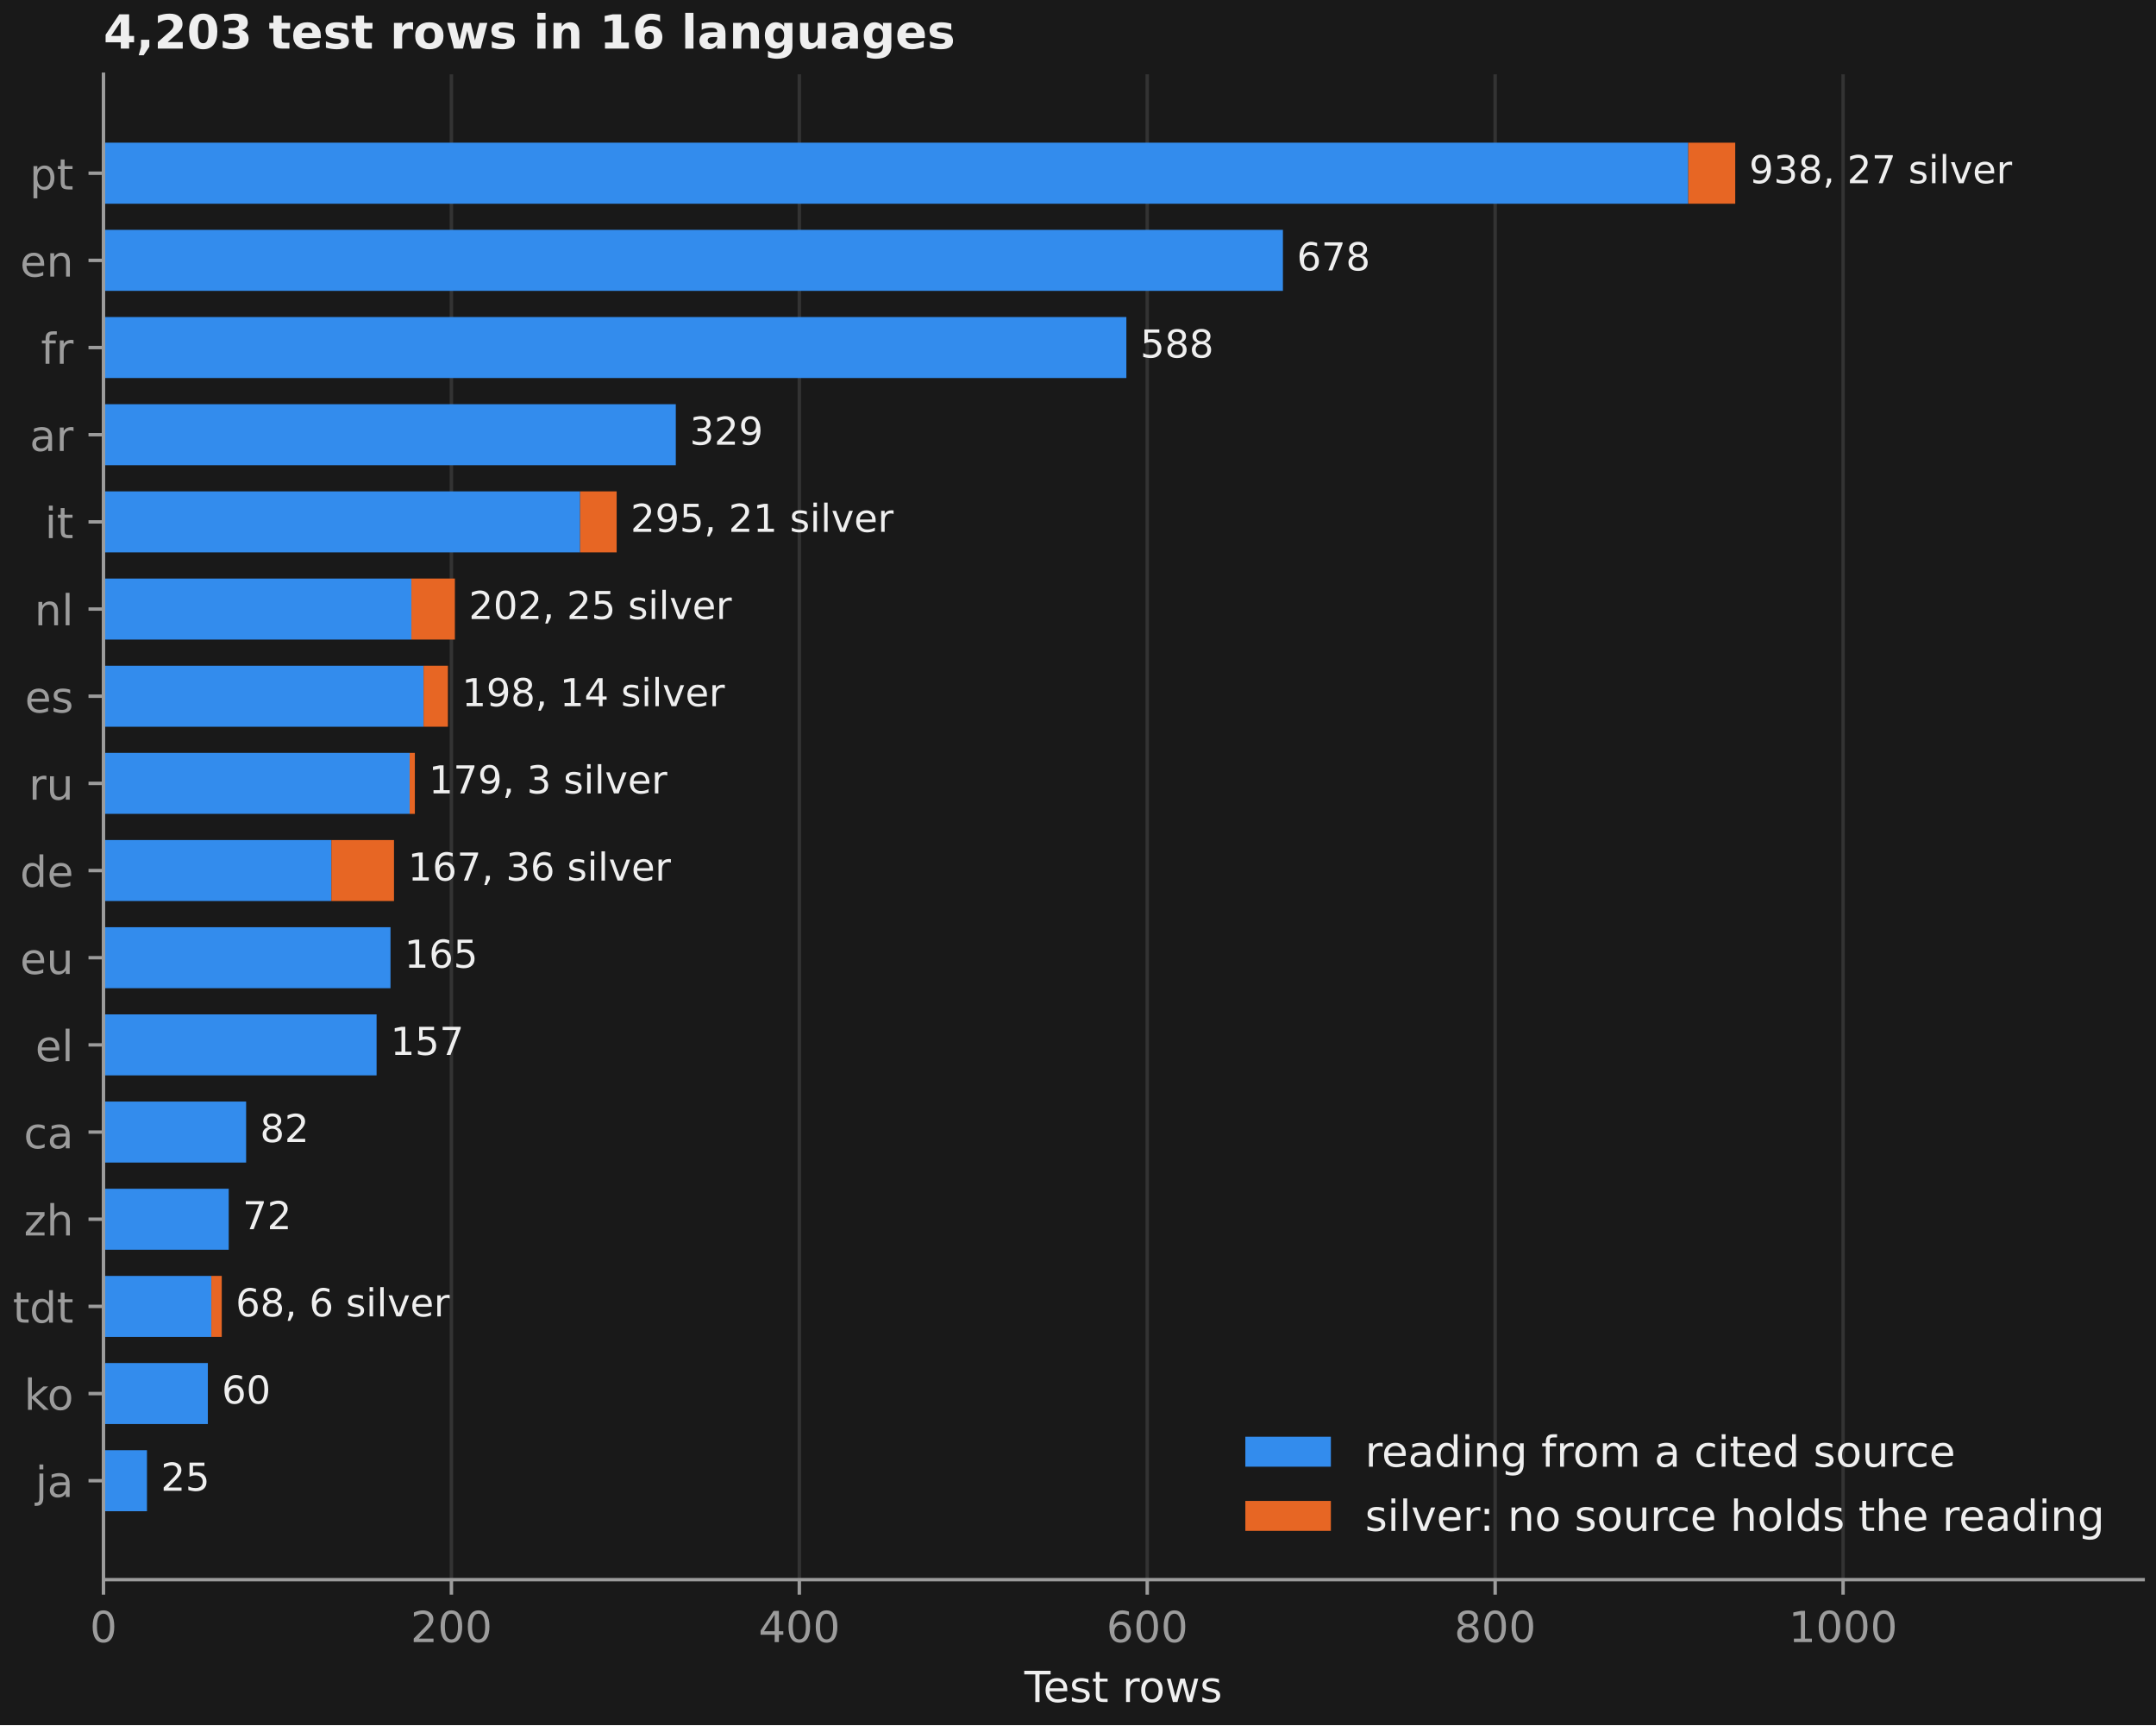
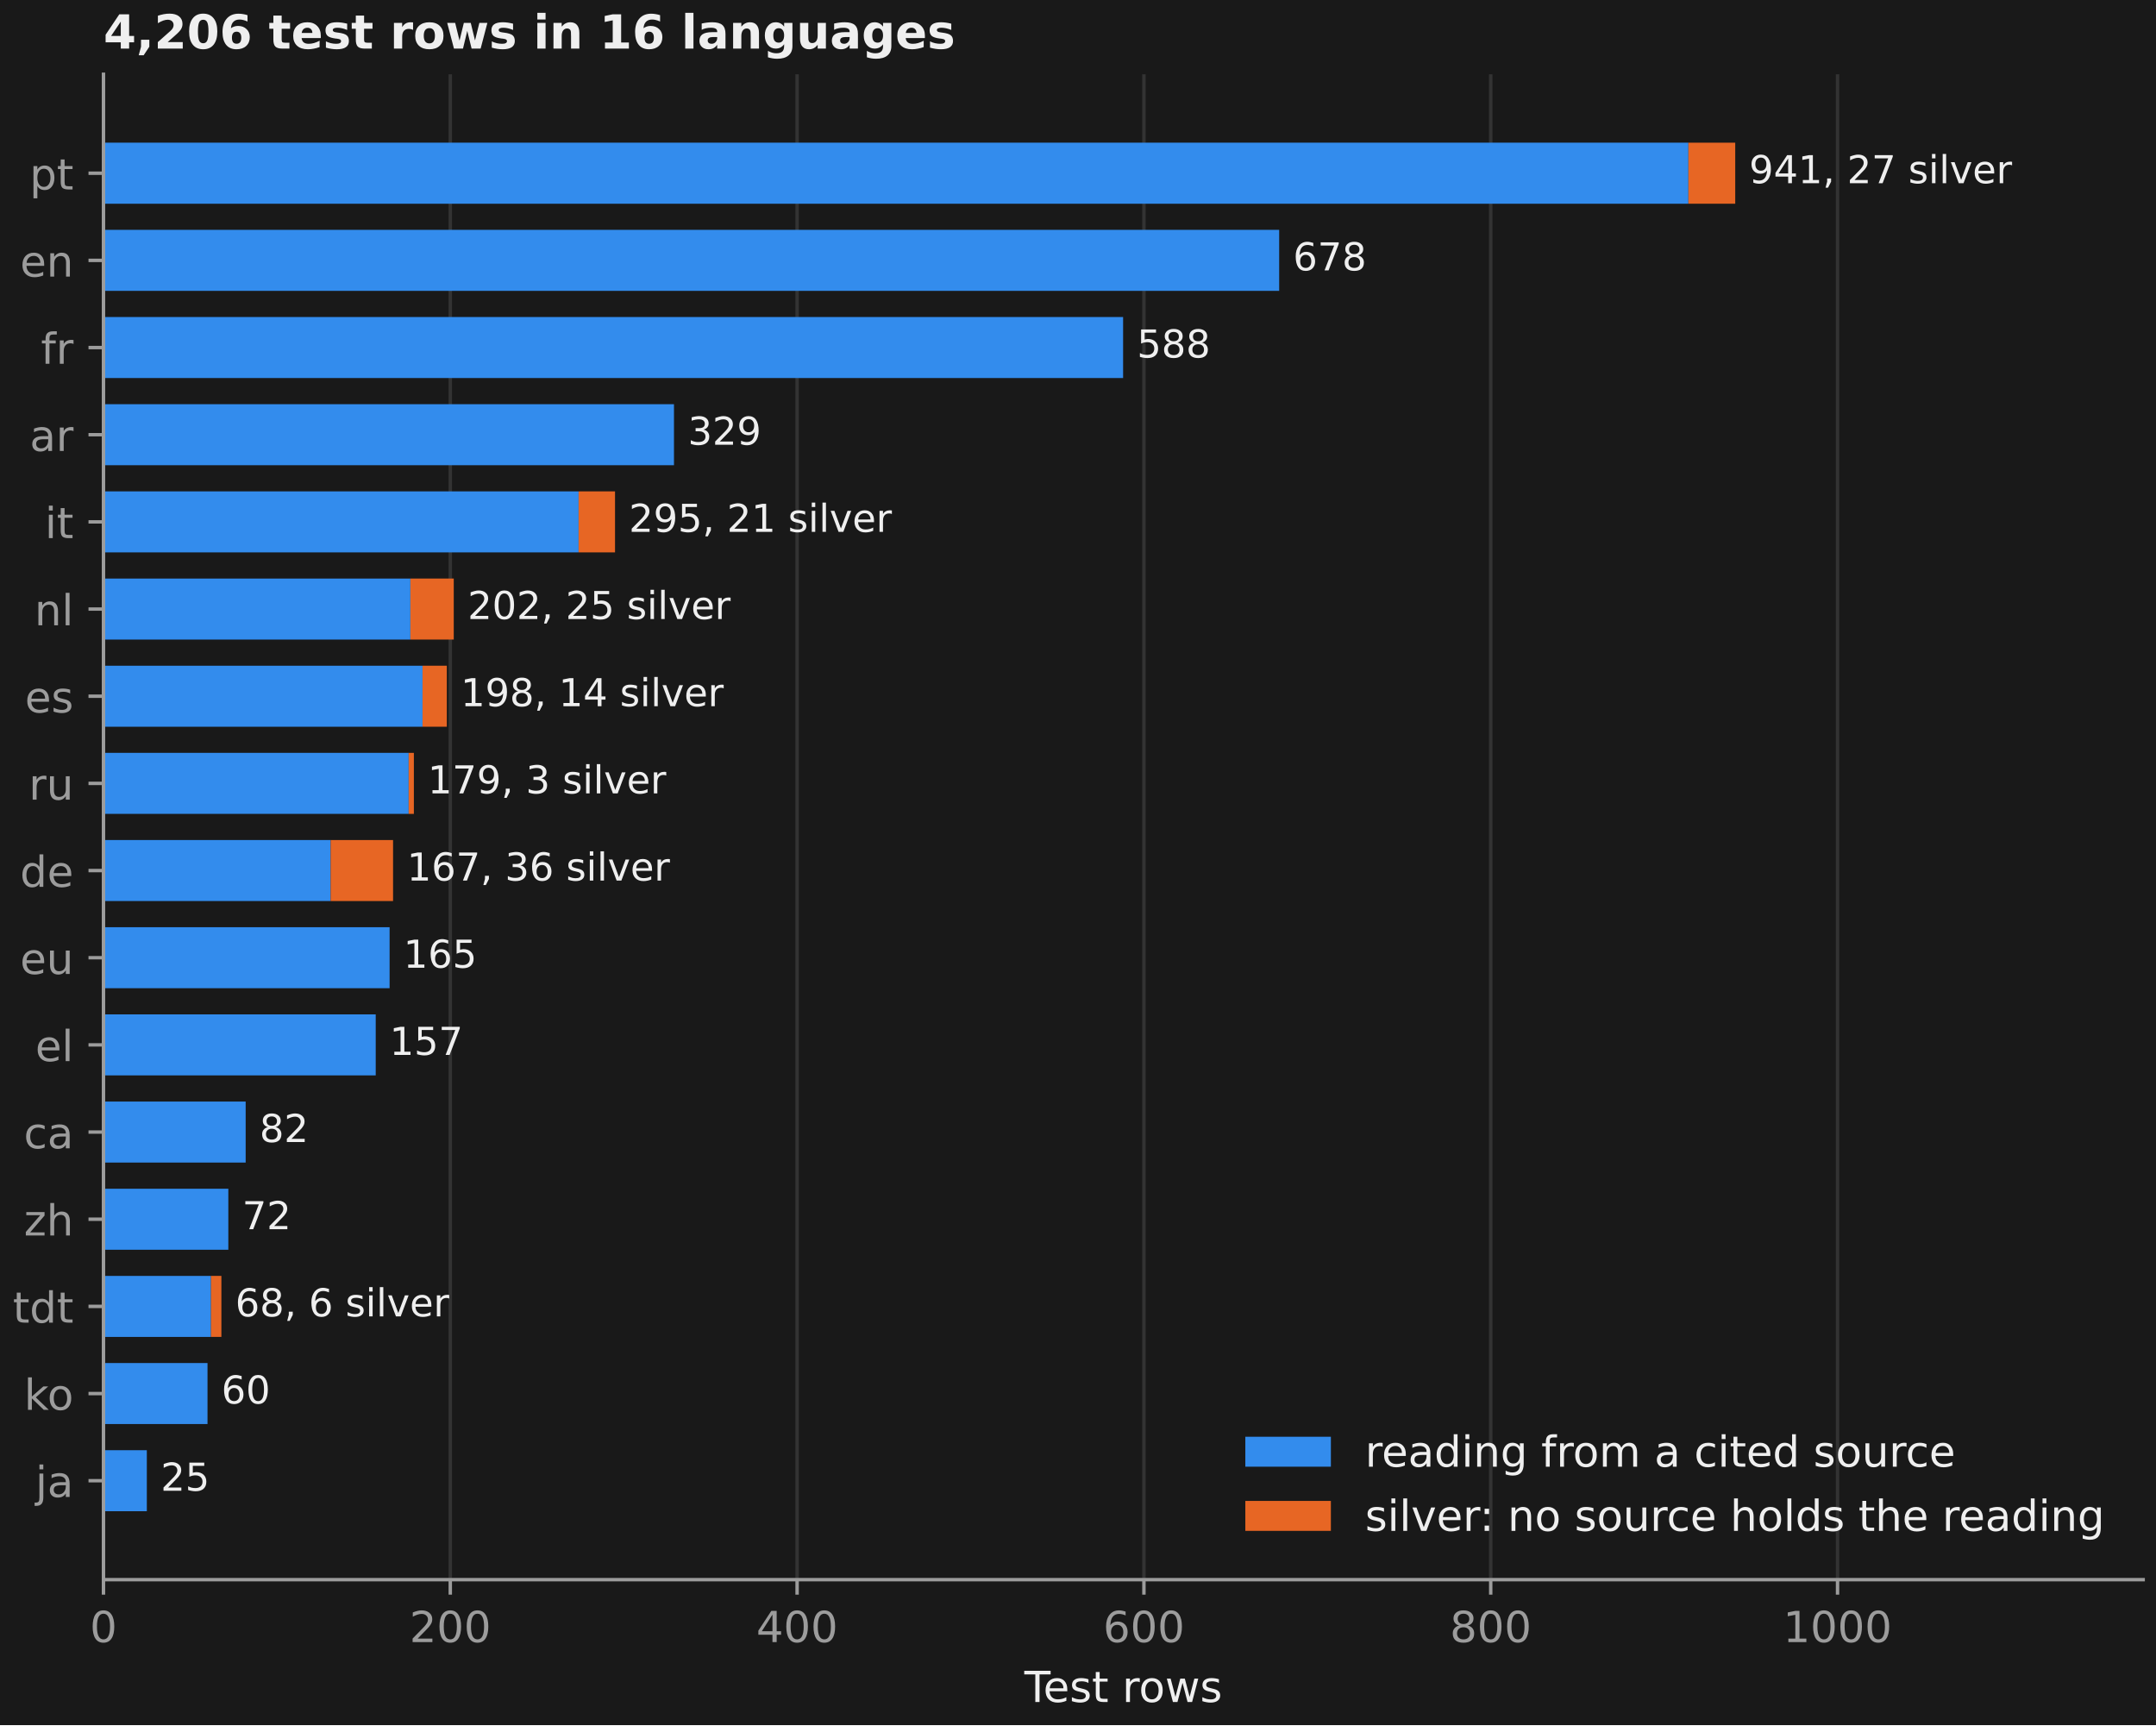
<svg xmlns="http://www.w3.org/2000/svg" xmlns:xlink="http://www.w3.org/1999/xlink" width="504pt" height="403.2pt" viewBox="0 0 504 403.2" version="1.1">
  <defs>
    <style type="text/css">*{stroke-linejoin: round; stroke-linecap: butt}</style>
  </defs>
  <g id="figure_1">
    <g id="patch_1">
      <path d="M 0 403.2  L 504 403.2  L 504 0  L 0 0  z " style="fill: #191919" />
    </g>
    <g id="axes_1">
      <g id="patch_2">
        <path d="M 24.189 369.2  L 501 369.2  L 501 17.359  L 24.189 17.359  z " style="fill: #191919" />
      </g>
      <g id="matplotlib.axis_1">
        <g id="xtick_1">
          <g id="line2d_1">
-             <path d="M 24.189 369.2  L 24.189 17.359  " clip-path="url(#pc257450eb6)" style="fill: none; stroke: #333333; stroke-width: 0.8; stroke-linecap: square" />
+             <path d="M 24.189 369.2  L 24.189 17.359  " clip-path="url(#paf723ce318)" style="fill: none; stroke: #333333; stroke-width: 0.8; stroke-linecap: square" />
          </g>
          <g id="line2d_2">
            <defs>
              <path id="mc3cc2e16f8" d="M 0 0  L 0 3.5  " style="stroke: #9c9c9c; stroke-width: 0.8" />
            </defs>
            <g>
              <use xlink:href="#mc3cc2e16f8" x="24.189" y="369.2" style="fill: #9c9c9c; stroke: #9c9c9c; stroke-width: 0.8" />
            </g>
          </g>
          <g id="text_1">
            <text style="font-size: 10px; font-family: 'DejaVu Sans', 'Bitstream Vera Sans', 'Computer Modern Sans Serif', 'Lucida Grande', 'Verdana', 'Geneva', 'Lucid', 'Arial', 'Helvetica', 'Avant Garde', sans-serif; text-anchor: middle; fill: #9c9c9c" x="24.189" y="383.797" transform="rotate(-0 24.1893 383.7974)">0</text>
          </g>
        </g>
        <g id="xtick_2">
          <g id="line2d_3">
-             <path d="M 105.522 369.2  L 105.522 17.359  " clip-path="url(#pc257450eb6)" style="fill: none; stroke: #333333; stroke-width: 0.8; stroke-linecap: square" />
+             <path d="M 105.262 369.2  L 105.262 17.359  " clip-path="url(#paf723ce318)" style="fill: none; stroke: #333333; stroke-width: 0.8; stroke-linecap: square" />
          </g>
          <g id="line2d_4">
            <g>
-               <use xlink:href="#mc3cc2e16f8" x="105.522" y="369.2" style="fill: #9c9c9c; stroke: #9c9c9c; stroke-width: 0.8" />
+               <use xlink:href="#mc3cc2e16f8" x="105.262" y="369.2" style="fill: #9c9c9c; stroke: #9c9c9c; stroke-width: 0.8" />
            </g>
          </g>
          <g id="text_2">
-             <text style="font-size: 10px; font-family: 'DejaVu Sans', 'Bitstream Vera Sans', 'Computer Modern Sans Serif', 'Lucida Grande', 'Verdana', 'Geneva', 'Lucid', 'Arial', 'Helvetica', 'Avant Garde', sans-serif; text-anchor: middle; fill: #9c9c9c" x="105.522" y="383.797" transform="rotate(-0 105.5216 383.7974)">200</text>
+             <text style="font-size: 10px; font-family: 'DejaVu Sans', 'Bitstream Vera Sans', 'Computer Modern Sans Serif', 'Lucida Grande', 'Verdana', 'Geneva', 'Lucid', 'Arial', 'Helvetica', 'Avant Garde', sans-serif; text-anchor: middle; fill: #9c9c9c" x="105.262" y="383.797" transform="rotate(-0 105.2623 383.7974)">200</text>
          </g>
        </g>
        <g id="xtick_3">
          <g id="line2d_5">
-             <path d="M 186.854 369.2  L 186.854 17.359  " clip-path="url(#pc257450eb6)" style="fill: none; stroke: #333333; stroke-width: 0.8; stroke-linecap: square" />
+             <path d="M 186.335 369.2  L 186.335 17.359  " clip-path="url(#paf723ce318)" style="fill: none; stroke: #333333; stroke-width: 0.8; stroke-linecap: square" />
          </g>
          <g id="line2d_6">
            <g>
-               <use xlink:href="#mc3cc2e16f8" x="186.854" y="369.2" style="fill: #9c9c9c; stroke: #9c9c9c; stroke-width: 0.8" />
+               <use xlink:href="#mc3cc2e16f8" x="186.335" y="369.2" style="fill: #9c9c9c; stroke: #9c9c9c; stroke-width: 0.8" />
            </g>
          </g>
          <g id="text_3">
-             <text style="font-size: 10px; font-family: 'DejaVu Sans', 'Bitstream Vera Sans', 'Computer Modern Sans Serif', 'Lucida Grande', 'Verdana', 'Geneva', 'Lucid', 'Arial', 'Helvetica', 'Avant Garde', sans-serif; text-anchor: middle; fill: #9c9c9c" x="186.854" y="383.797" transform="rotate(-0 186.8539 383.7974)">400</text>
+             <text style="font-size: 10px; font-family: 'DejaVu Sans', 'Bitstream Vera Sans', 'Computer Modern Sans Serif', 'Lucida Grande', 'Verdana', 'Geneva', 'Lucid', 'Arial', 'Helvetica', 'Avant Garde', sans-serif; text-anchor: middle; fill: #9c9c9c" x="186.335" y="383.797" transform="rotate(-0 186.3353 383.7974)">400</text>
          </g>
        </g>
        <g id="xtick_4">
          <g id="line2d_7">
-             <path d="M 268.186 369.2  L 268.186 17.359  " clip-path="url(#pc257450eb6)" style="fill: none; stroke: #333333; stroke-width: 0.8; stroke-linecap: square" />
+             <path d="M 267.408 369.2  L 267.408 17.359  " clip-path="url(#paf723ce318)" style="fill: none; stroke: #333333; stroke-width: 0.8; stroke-linecap: square" />
          </g>
          <g id="line2d_8">
            <g>
-               <use xlink:href="#mc3cc2e16f8" x="268.186" y="369.2" style="fill: #9c9c9c; stroke: #9c9c9c; stroke-width: 0.8" />
+               <use xlink:href="#mc3cc2e16f8" x="267.408" y="369.2" style="fill: #9c9c9c; stroke: #9c9c9c; stroke-width: 0.8" />
            </g>
          </g>
          <g id="text_4">
-             <text style="font-size: 10px; font-family: 'DejaVu Sans', 'Bitstream Vera Sans', 'Computer Modern Sans Serif', 'Lucida Grande', 'Verdana', 'Geneva', 'Lucid', 'Arial', 'Helvetica', 'Avant Garde', sans-serif; text-anchor: middle; fill: #9c9c9c" x="268.186" y="383.797" transform="rotate(-0 268.1861 383.7974)">600</text>
+             <text style="font-size: 10px; font-family: 'DejaVu Sans', 'Bitstream Vera Sans', 'Computer Modern Sans Serif', 'Lucida Grande', 'Verdana', 'Geneva', 'Lucid', 'Arial', 'Helvetica', 'Avant Garde', sans-serif; text-anchor: middle; fill: #9c9c9c" x="267.408" y="383.797" transform="rotate(-0 267.4082 383.7974)">600</text>
          </g>
        </g>
        <g id="xtick_5">
          <g id="line2d_9">
-             <path d="M 349.518 369.2  L 349.518 17.359  " clip-path="url(#pc257450eb6)" style="fill: none; stroke: #333333; stroke-width: 0.8; stroke-linecap: square" />
+             <path d="M 348.481 369.2  L 348.481 17.359  " clip-path="url(#paf723ce318)" style="fill: none; stroke: #333333; stroke-width: 0.8; stroke-linecap: square" />
          </g>
          <g id="line2d_10">
            <g>
-               <use xlink:href="#mc3cc2e16f8" x="349.518" y="369.2" style="fill: #9c9c9c; stroke: #9c9c9c; stroke-width: 0.8" />
+               <use xlink:href="#mc3cc2e16f8" x="348.481" y="369.2" style="fill: #9c9c9c; stroke: #9c9c9c; stroke-width: 0.8" />
            </g>
          </g>
          <g id="text_5">
-             <text style="font-size: 10px; font-family: 'DejaVu Sans', 'Bitstream Vera Sans', 'Computer Modern Sans Serif', 'Lucida Grande', 'Verdana', 'Geneva', 'Lucid', 'Arial', 'Helvetica', 'Avant Garde', sans-serif; text-anchor: middle; fill: #9c9c9c" x="349.518" y="383.797" transform="rotate(-0 349.5184 383.7974)">800</text>
+             <text style="font-size: 10px; font-family: 'DejaVu Sans', 'Bitstream Vera Sans', 'Computer Modern Sans Serif', 'Lucida Grande', 'Verdana', 'Geneva', 'Lucid', 'Arial', 'Helvetica', 'Avant Garde', sans-serif; text-anchor: middle; fill: #9c9c9c" x="348.481" y="383.797" transform="rotate(-0 348.4812 383.7974)">800</text>
          </g>
        </g>
        <g id="xtick_6">
          <g id="line2d_11">
-             <path d="M 430.851 369.2  L 430.851 17.359  " clip-path="url(#pc257450eb6)" style="fill: none; stroke: #333333; stroke-width: 0.8; stroke-linecap: square" />
+             <path d="M 429.554 369.2  L 429.554 17.359  " clip-path="url(#paf723ce318)" style="fill: none; stroke: #333333; stroke-width: 0.8; stroke-linecap: square" />
          </g>
          <g id="line2d_12">
            <g>
-               <use xlink:href="#mc3cc2e16f8" x="430.851" y="369.2" style="fill: #9c9c9c; stroke: #9c9c9c; stroke-width: 0.8" />
+               <use xlink:href="#mc3cc2e16f8" x="429.554" y="369.2" style="fill: #9c9c9c; stroke: #9c9c9c; stroke-width: 0.8" />
            </g>
          </g>
          <g id="text_6">
-             <text style="font-size: 10px; font-family: 'DejaVu Sans', 'Bitstream Vera Sans', 'Computer Modern Sans Serif', 'Lucida Grande', 'Verdana', 'Geneva', 'Lucid', 'Arial', 'Helvetica', 'Avant Garde', sans-serif; text-anchor: middle; fill: #9c9c9c" x="430.851" y="383.797" transform="rotate(-0 430.8507 383.7974)">1000</text>
+             <text style="font-size: 10px; font-family: 'DejaVu Sans', 'Bitstream Vera Sans', 'Computer Modern Sans Serif', 'Lucida Grande', 'Verdana', 'Geneva', 'Lucid', 'Arial', 'Helvetica', 'Avant Garde', sans-serif; text-anchor: middle; fill: #9c9c9c" x="429.554" y="383.797" transform="rotate(-0 429.5542 383.7974)">1000</text>
          </g>
        </g>
        <g id="text_7">
          <text style="font-size: 10px; font-family: 'DejaVu Sans', 'Bitstream Vera Sans', 'Computer Modern Sans Serif', 'Lucida Grande', 'Verdana', 'Geneva', 'Lucid', 'Arial', 'Helvetica', 'Avant Garde', sans-serif; text-anchor: middle; fill: #efefef" x="262.595" y="397.797" transform="rotate(-0 262.5945 397.7974)">Test rows</text>
        </g>
      </g>
      <g id="matplotlib.axis_2">
        <g id="ytick_1">
          <g id="line2d_13">
            <defs>
              <path id="m61c7a5ba7b" d="M 0 0  L -3.5 0  " style="stroke: #9c9c9c; stroke-width: 0.8" />
            </defs>
            <g>
              <use xlink:href="#m61c7a5ba7b" x="24.189" y="346.076" style="fill: #9c9c9c; stroke: #9c9c9c; stroke-width: 0.8" />
            </g>
          </g>
          <g id="text_8">
            <text style="font-size: 10px; font-family: 'DejaVu Sans', 'Bitstream Vera Sans', 'Computer Modern Sans Serif', 'Lucida Grande', 'Verdana', 'Geneva', 'Lucid', 'Arial', 'Helvetica', 'Avant Garde', sans-serif; text-anchor: end; fill: #9c9c9c" x="17.189" y="349.876" transform="rotate(-0 17.1893 349.8757)">ja</text>
          </g>
        </g>
        <g id="ytick_2">
          <g id="line2d_14">
            <g>
              <use xlink:href="#m61c7a5ba7b" x="24.189" y="325.703" style="fill: #9c9c9c; stroke: #9c9c9c; stroke-width: 0.8" />
            </g>
          </g>
          <g id="text_9">
            <text style="font-size: 10px; font-family: 'DejaVu Sans', 'Bitstream Vera Sans', 'Computer Modern Sans Serif', 'Lucida Grande', 'Verdana', 'Geneva', 'Lucid', 'Arial', 'Helvetica', 'Avant Garde', sans-serif; text-anchor: end; fill: #9c9c9c" x="17.189" y="329.503" transform="rotate(-0 17.1893 329.5027)">ko</text>
          </g>
        </g>
        <g id="ytick_3">
          <g id="line2d_15">
            <g>
              <use xlink:href="#m61c7a5ba7b" x="24.189" y="305.33" style="fill: #9c9c9c; stroke: #9c9c9c; stroke-width: 0.8" />
            </g>
          </g>
          <g id="text_10">
            <text style="font-size: 10px; font-family: 'DejaVu Sans', 'Bitstream Vera Sans', 'Computer Modern Sans Serif', 'Lucida Grande', 'Verdana', 'Geneva', 'Lucid', 'Arial', 'Helvetica', 'Avant Garde', sans-serif; text-anchor: end; fill: #9c9c9c" x="17.189" y="309.13" transform="rotate(-0 17.1893 309.1297)">tdt</text>
          </g>
        </g>
        <g id="ytick_4">
          <g id="line2d_16">
            <g>
              <use xlink:href="#m61c7a5ba7b" x="24.189" y="284.958" style="fill: #9c9c9c; stroke: #9c9c9c; stroke-width: 0.8" />
            </g>
          </g>
          <g id="text_11">
            <text style="font-size: 10px; font-family: 'DejaVu Sans', 'Bitstream Vera Sans', 'Computer Modern Sans Serif', 'Lucida Grande', 'Verdana', 'Geneva', 'Lucid', 'Arial', 'Helvetica', 'Avant Garde', sans-serif; text-anchor: end; fill: #9c9c9c" x="17.189" y="288.757" transform="rotate(-0 17.1893 288.7567)">zh</text>
          </g>
        </g>
        <g id="ytick_5">
          <g id="line2d_17">
            <g>
              <use xlink:href="#m61c7a5ba7b" x="24.189" y="264.585" style="fill: #9c9c9c; stroke: #9c9c9c; stroke-width: 0.8" />
            </g>
          </g>
          <g id="text_12">
            <text style="font-size: 10px; font-family: 'DejaVu Sans', 'Bitstream Vera Sans', 'Computer Modern Sans Serif', 'Lucida Grande', 'Verdana', 'Geneva', 'Lucid', 'Arial', 'Helvetica', 'Avant Garde', sans-serif; text-anchor: end; fill: #9c9c9c" x="17.189" y="268.383" transform="rotate(-0 17.1893 268.3834)">ca</text>
          </g>
        </g>
        <g id="ytick_6">
          <g id="line2d_18">
            <g>
              <use xlink:href="#m61c7a5ba7b" x="24.189" y="244.212" style="fill: #9c9c9c; stroke: #9c9c9c; stroke-width: 0.8" />
            </g>
          </g>
          <g id="text_13">
            <text style="font-size: 10px; font-family: 'DejaVu Sans', 'Bitstream Vera Sans', 'Computer Modern Sans Serif', 'Lucida Grande', 'Verdana', 'Geneva', 'Lucid', 'Arial', 'Helvetica', 'Avant Garde', sans-serif; text-anchor: end; fill: #9c9c9c" x="17.189" y="248.011" transform="rotate(-0 17.1893 248.0108)">el</text>
          </g>
        </g>
        <g id="ytick_7">
          <g id="line2d_19">
            <g>
              <use xlink:href="#m61c7a5ba7b" x="24.189" y="223.839" style="fill: #9c9c9c; stroke: #9c9c9c; stroke-width: 0.8" />
            </g>
          </g>
          <g id="text_14">
            <text style="font-size: 10px; font-family: 'DejaVu Sans', 'Bitstream Vera Sans', 'Computer Modern Sans Serif', 'Lucida Grande', 'Verdana', 'Geneva', 'Lucid', 'Arial', 'Helvetica', 'Avant Garde', sans-serif; text-anchor: end; fill: #9c9c9c" x="17.189" y="227.637" transform="rotate(-0 17.1893 227.6374)">eu</text>
          </g>
        </g>
        <g id="ytick_8">
          <g id="line2d_20">
            <g>
              <use xlink:href="#m61c7a5ba7b" x="24.189" y="203.466" style="fill: #9c9c9c; stroke: #9c9c9c; stroke-width: 0.8" />
            </g>
          </g>
          <g id="text_15">
            <text style="font-size: 10px; font-family: 'DejaVu Sans', 'Bitstream Vera Sans', 'Computer Modern Sans Serif', 'Lucida Grande', 'Verdana', 'Geneva', 'Lucid', 'Arial', 'Helvetica', 'Avant Garde', sans-serif; text-anchor: end; fill: #9c9c9c" x="17.189" y="207.265" transform="rotate(-0 17.1893 207.2648)">de</text>
          </g>
        </g>
        <g id="ytick_9">
          <g id="line2d_21">
            <g>
              <use xlink:href="#m61c7a5ba7b" x="24.189" y="183.093" style="fill: #9c9c9c; stroke: #9c9c9c; stroke-width: 0.8" />
            </g>
          </g>
          <g id="text_16">
            <text style="font-size: 10px; font-family: 'DejaVu Sans', 'Bitstream Vera Sans', 'Computer Modern Sans Serif', 'Lucida Grande', 'Verdana', 'Geneva', 'Lucid', 'Arial', 'Helvetica', 'Avant Garde', sans-serif; text-anchor: end; fill: #9c9c9c" x="17.189" y="186.891" transform="rotate(-0 17.1893 186.8915)">ru</text>
          </g>
        </g>
        <g id="ytick_10">
          <g id="line2d_22">
            <g>
              <use xlink:href="#m61c7a5ba7b" x="24.189" y="162.72" style="fill: #9c9c9c; stroke: #9c9c9c; stroke-width: 0.8" />
            </g>
          </g>
          <g id="text_17">
            <text style="font-size: 10px; font-family: 'DejaVu Sans', 'Bitstream Vera Sans', 'Computer Modern Sans Serif', 'Lucida Grande', 'Verdana', 'Geneva', 'Lucid', 'Arial', 'Helvetica', 'Avant Garde', sans-serif; text-anchor: end; fill: #9c9c9c" x="17.189" y="166.519" transform="rotate(-0 17.1893 166.5185)">es</text>
          </g>
        </g>
        <g id="ytick_11">
          <g id="line2d_23">
            <g>
              <use xlink:href="#m61c7a5ba7b" x="24.189" y="142.347" style="fill: #9c9c9c; stroke: #9c9c9c; stroke-width: 0.8" />
            </g>
          </g>
          <g id="text_18">
            <text style="font-size: 10px; font-family: 'DejaVu Sans', 'Bitstream Vera Sans', 'Computer Modern Sans Serif', 'Lucida Grande', 'Verdana', 'Geneva', 'Lucid', 'Arial', 'Helvetica', 'Avant Garde', sans-serif; text-anchor: end; fill: #9c9c9c" x="17.189" y="146.146" transform="rotate(-0 17.1893 146.1459)">nl</text>
          </g>
        </g>
        <g id="ytick_12">
          <g id="line2d_24">
            <g>
              <use xlink:href="#m61c7a5ba7b" x="24.189" y="121.974" style="fill: #9c9c9c; stroke: #9c9c9c; stroke-width: 0.8" />
            </g>
          </g>
          <g id="text_19">
            <text style="font-size: 10px; font-family: 'DejaVu Sans', 'Bitstream Vera Sans', 'Computer Modern Sans Serif', 'Lucida Grande', 'Verdana', 'Geneva', 'Lucid', 'Arial', 'Helvetica', 'Avant Garde', sans-serif; text-anchor: end; fill: #9c9c9c" x="17.189" y="125.773" transform="rotate(-0 17.1893 125.773)">it</text>
          </g>
        </g>
        <g id="ytick_13">
          <g id="line2d_25">
            <g>
              <use xlink:href="#m61c7a5ba7b" x="24.189" y="101.601" style="fill: #9c9c9c; stroke: #9c9c9c; stroke-width: 0.8" />
            </g>
          </g>
          <g id="text_20">
            <text style="font-size: 10px; font-family: 'DejaVu Sans', 'Bitstream Vera Sans', 'Computer Modern Sans Serif', 'Lucida Grande', 'Verdana', 'Geneva', 'Lucid', 'Arial', 'Helvetica', 'Avant Garde', sans-serif; text-anchor: end; fill: #9c9c9c" x="17.189" y="105.4" transform="rotate(-0 17.1893 105.3996)">ar</text>
          </g>
        </g>
        <g id="ytick_14">
          <g id="line2d_26">
            <g>
              <use xlink:href="#m61c7a5ba7b" x="24.189" y="81.228" style="fill: #9c9c9c; stroke: #9c9c9c; stroke-width: 0.8" />
            </g>
          </g>
          <g id="text_21">
            <text style="font-size: 10px; font-family: 'DejaVu Sans', 'Bitstream Vera Sans', 'Computer Modern Sans Serif', 'Lucida Grande', 'Verdana', 'Geneva', 'Lucid', 'Arial', 'Helvetica', 'Avant Garde', sans-serif; text-anchor: end; fill: #9c9c9c" x="17.189" y="85.027" transform="rotate(-0 17.1893 85.02701)">fr</text>
          </g>
        </g>
        <g id="ytick_15">
          <g id="line2d_27">
            <g>
              <use xlink:href="#m61c7a5ba7b" x="24.189" y="60.855" style="fill: #9c9c9c; stroke: #9c9c9c; stroke-width: 0.8" />
            </g>
          </g>
          <g id="text_22">
            <text style="font-size: 10px; font-family: 'DejaVu Sans', 'Bitstream Vera Sans', 'Computer Modern Sans Serif', 'Lucida Grande', 'Verdana', 'Geneva', 'Lucid', 'Arial', 'Helvetica', 'Avant Garde', sans-serif; text-anchor: end; fill: #9c9c9c" x="17.189" y="64.654" transform="rotate(-0 17.1893 64.65365)">en</text>
          </g>
        </g>
        <g id="ytick_16">
          <g id="line2d_28">
            <g>
              <use xlink:href="#m61c7a5ba7b" x="24.189" y="40.482" style="fill: #9c9c9c; stroke: #9c9c9c; stroke-width: 0.8" />
            </g>
          </g>
          <g id="text_23">
            <text style="font-size: 10px; font-family: 'DejaVu Sans', 'Bitstream Vera Sans', 'Computer Modern Sans Serif', 'Lucida Grande', 'Verdana', 'Geneva', 'Lucid', 'Arial', 'Helvetica', 'Avant Garde', sans-serif; text-anchor: end; fill: #9c9c9c" x="17.189" y="44.281" transform="rotate(-0 17.1893 44.28067)">pt</text>
          </g>
        </g>
      </g>
      <g id="patch_3">
-         <path d="M 24.189 353.207  L 34.356 353.207  L 34.356 338.946  L 24.189 338.946  z " clip-path="url(#pc257450eb6)" style="fill: #338ced" />
+         <path d="M 24.189 353.207  L 34.323 353.207  L 34.323 338.946  L 24.189 338.946  z " clip-path="url(#paf723ce318)" style="fill: #338ced" />
      </g>
      <g id="patch_4">
-         <path d="M 24.189 332.834  L 48.589 332.834  L 48.589 318.573  L 24.189 318.573  z " clip-path="url(#pc257450eb6)" style="fill: #338ced" />
+         <path d="M 24.189 332.834  L 48.511 332.834  L 48.511 318.573  L 24.189 318.573  z " clip-path="url(#paf723ce318)" style="fill: #338ced" />
      </g>
      <g id="patch_5">
-         <path d="M 24.189 312.461  L 49.402 312.461  L 49.402 298.2  L 24.189 298.2  z " clip-path="url(#pc257450eb6)" style="fill: #338ced" />
+         <path d="M 24.189 312.461  L 49.322 312.461  L 49.322 298.2  L 24.189 298.2  z " clip-path="url(#paf723ce318)" style="fill: #338ced" />
      </g>
      <g id="patch_6">
-         <path d="M 24.189 292.088  L 53.469 292.088  L 53.469 277.827  L 24.189 277.827  z " clip-path="url(#pc257450eb6)" style="fill: #338ced" />
+         <path d="M 24.189 292.088  L 53.376 292.088  L 53.376 277.827  L 24.189 277.827  z " clip-path="url(#paf723ce318)" style="fill: #338ced" />
      </g>
      <g id="patch_7">
-         <path d="M 24.189 271.715  L 57.536 271.715  L 57.536 257.454  L 24.189 257.454  z " clip-path="url(#pc257450eb6)" style="fill: #338ced" />
+         <path d="M 24.189 271.715  L 57.429 271.715  L 57.429 257.454  L 24.189 257.454  z " clip-path="url(#paf723ce318)" style="fill: #338ced" />
      </g>
      <g id="patch_8">
-         <path d="M 24.189 251.342  L 88.035 251.342  L 88.035 237.081  L 24.189 237.081  z " clip-path="url(#pc257450eb6)" style="fill: #338ced" />
+         <path d="M 24.189 251.342  L 87.832 251.342  L 87.832 237.081  L 24.189 237.081  z " clip-path="url(#paf723ce318)" style="fill: #338ced" />
      </g>
      <g id="patch_9">
-         <path d="M 24.189 230.969  L 91.288 230.969  L 91.288 216.708  L 24.189 216.708  z " clip-path="url(#pc257450eb6)" style="fill: #338ced" />
+         <path d="M 24.189 230.969  L 91.075 230.969  L 91.075 216.708  L 24.189 216.708  z " clip-path="url(#paf723ce318)" style="fill: #338ced" />
      </g>
      <g id="patch_10">
-         <path d="M 24.189 210.596  L 77.462 210.596  L 77.462 196.335  L 24.189 196.335  z " clip-path="url(#pc257450eb6)" style="fill: #338ced" />
+         <path d="M 24.189 210.596  L 77.292 210.596  L 77.292 196.335  L 24.189 196.335  z " clip-path="url(#paf723ce318)" style="fill: #338ced" />
      </g>
      <g id="patch_11">
-         <path d="M 24.189 190.223  L 95.762 190.223  L 95.762 175.962  L 24.189 175.962  z " clip-path="url(#pc257450eb6)" style="fill: #338ced" />
+         <path d="M 24.189 190.223  L 95.534 190.223  L 95.534 175.962  L 24.189 175.962  z " clip-path="url(#paf723ce318)" style="fill: #338ced" />
      </g>
      <g id="patch_12">
-         <path d="M 24.189 169.85  L 99.015 169.85  L 99.015 155.589  L 24.189 155.589  z " clip-path="url(#pc257450eb6)" style="fill: #338ced" />
+         <path d="M 24.189 169.85  L 98.776 169.85  L 98.776 155.589  L 24.189 155.589  z " clip-path="url(#paf723ce318)" style="fill: #338ced" />
      </g>
      <g id="patch_13">
-         <path d="M 24.189 149.477  L 96.168 149.477  L 96.168 135.216  L 24.189 135.216  z " clip-path="url(#pc257450eb6)" style="fill: #338ced" />
+         <path d="M 24.189 149.477  L 95.939 149.477  L 95.939 135.216  L 24.189 135.216  z " clip-path="url(#paf723ce318)" style="fill: #338ced" />
      </g>
      <g id="patch_14">
-         <path d="M 24.189 129.104  L 135.615 129.104  L 135.615 114.843  L 24.189 114.843  z " clip-path="url(#pc257450eb6)" style="fill: #338ced" />
+         <path d="M 24.189 129.104  L 135.259 129.104  L 135.259 114.843  L 24.189 114.843  z " clip-path="url(#paf723ce318)" style="fill: #338ced" />
      </g>
      <g id="patch_15">
-         <path d="M 24.189 108.731  L 157.981 108.731  L 157.981 94.47  L 24.189 94.47  z " clip-path="url(#pc257450eb6)" style="fill: #338ced" />
+         <path d="M 24.189 108.731  L 157.554 108.731  L 157.554 94.47  L 24.189 94.47  z " clip-path="url(#paf723ce318)" style="fill: #338ced" />
      </g>
      <g id="patch_16">
-         <path d="M 24.189 88.358  L 263.306 88.358  L 263.306 74.097  L 24.189 74.097  z " clip-path="url(#pc257450eb6)" style="fill: #338ced" />
+         <path d="M 24.189 88.358  L 262.544 88.358  L 262.544 74.097  L 24.189 74.097  z " clip-path="url(#paf723ce318)" style="fill: #338ced" />
      </g>
      <g id="patch_17">
-         <path d="M 24.189 67.985  L 299.906 67.985  L 299.906 53.724  L 24.189 53.724  z " clip-path="url(#pc257450eb6)" style="fill: #338ced" />
+         <path d="M 24.189 67.985  L 299.027 67.985  L 299.027 53.724  L 24.189 53.724  z " clip-path="url(#paf723ce318)" style="fill: #338ced" />
      </g>
      <g id="patch_18">
-         <path d="M 24.189 47.612  L 394.658 47.612  L 394.658 33.351  L 24.189 33.351  z " clip-path="url(#pc257450eb6)" style="fill: #338ced" />
+         <path d="M 24.189 47.612  L 394.693 47.612  L 394.693 33.351  L 24.189 33.351  z " clip-path="url(#paf723ce318)" style="fill: #338ced" />
      </g>
      <g id="patch_19">
-         <path d="M 34.356 353.207  L 34.356 353.207  L 34.356 338.946  L 34.356 338.946  z " clip-path="url(#pc257450eb6)" style="fill: #e76624" />
+         <path d="M 34.323 353.207  L 34.323 353.207  L 34.323 338.946  L 34.323 338.946  z " clip-path="url(#paf723ce318)" style="fill: #e76624" />
      </g>
      <g id="patch_20">
-         <path d="M 48.589 332.834  L 48.589 332.834  L 48.589 318.573  L 48.589 318.573  z " clip-path="url(#pc257450eb6)" style="fill: #e76624" />
+         <path d="M 48.511 332.834  L 48.511 332.834  L 48.511 318.573  L 48.511 318.573  z " clip-path="url(#paf723ce318)" style="fill: #e76624" />
      </g>
      <g id="patch_21">
-         <path d="M 49.402 312.461  L 51.842 312.461  L 51.842 298.2  L 49.402 298.2  z " clip-path="url(#pc257450eb6)" style="fill: #e76624" />
+         <path d="M 49.322 312.461  L 51.754 312.461  L 51.754 298.2  L 49.322 298.2  z " clip-path="url(#paf723ce318)" style="fill: #e76624" />
      </g>
      <g id="patch_22">
-         <path d="M 53.469 292.088  L 53.469 292.088  L 53.469 277.827  L 53.469 277.827  z " clip-path="url(#pc257450eb6)" style="fill: #e76624" />
+         <path d="M 53.376 292.088  L 53.376 292.088  L 53.376 277.827  L 53.376 277.827  z " clip-path="url(#paf723ce318)" style="fill: #e76624" />
      </g>
      <g id="patch_23">
-         <path d="M 57.536 271.715  L 57.536 271.715  L 57.536 257.454  L 57.536 257.454  z " clip-path="url(#pc257450eb6)" style="fill: #e76624" />
+         <path d="M 57.429 271.715  L 57.429 271.715  L 57.429 257.454  L 57.429 257.454  z " clip-path="url(#paf723ce318)" style="fill: #e76624" />
      </g>
      <g id="patch_24">
-         <path d="M 88.035 251.342  L 88.035 251.342  L 88.035 237.081  L 88.035 237.081  z " clip-path="url(#pc257450eb6)" style="fill: #e76624" />
+         <path d="M 87.832 251.342  L 87.832 251.342  L 87.832 237.081  L 87.832 237.081  z " clip-path="url(#paf723ce318)" style="fill: #e76624" />
      </g>
      <g id="patch_25">
-         <path d="M 91.288 230.969  L 91.288 230.969  L 91.288 216.708  L 91.288 216.708  z " clip-path="url(#pc257450eb6)" style="fill: #e76624" />
+         <path d="M 91.075 230.969  L 91.075 230.969  L 91.075 216.708  L 91.075 216.708  z " clip-path="url(#paf723ce318)" style="fill: #e76624" />
      </g>
      <g id="patch_26">
-         <path d="M 77.462 210.596  L 92.102 210.596  L 92.102 196.335  L 77.462 196.335  z " clip-path="url(#pc257450eb6)" style="fill: #e76624" />
+         <path d="M 77.292 210.596  L 91.885 210.596  L 91.885 196.335  L 77.292 196.335  z " clip-path="url(#paf723ce318)" style="fill: #e76624" />
      </g>
      <g id="patch_27">
-         <path d="M 95.762 190.223  L 96.982 190.223  L 96.982 175.962  L 95.762 175.962  z " clip-path="url(#pc257450eb6)" style="fill: #e76624" />
+         <path d="M 95.534 190.223  L 96.75 190.223  L 96.75 175.962  L 95.534 175.962  z " clip-path="url(#paf723ce318)" style="fill: #e76624" />
      </g>
      <g id="patch_28">
-         <path d="M 99.015 169.85  L 104.708 169.85  L 104.708 155.589  L 99.015 155.589  z " clip-path="url(#pc257450eb6)" style="fill: #e76624" />
+         <path d="M 98.776 169.85  L 104.452 169.85  L 104.452 155.589  L 98.776 155.589  z " clip-path="url(#paf723ce318)" style="fill: #e76624" />
      </g>
      <g id="patch_29">
-         <path d="M 96.168 149.477  L 106.335 149.477  L 106.335 135.216  L 96.168 135.216  z " clip-path="url(#pc257450eb6)" style="fill: #e76624" />
+         <path d="M 95.939 149.477  L 106.073 149.477  L 106.073 135.216  L 95.939 135.216  z " clip-path="url(#paf723ce318)" style="fill: #e76624" />
      </g>
      <g id="patch_30">
-         <path d="M 135.615 129.104  L 144.154 129.104  L 144.154 114.843  L 135.615 114.843  z " clip-path="url(#pc257450eb6)" style="fill: #e76624" />
+         <path d="M 135.259 129.104  L 143.772 129.104  L 143.772 114.843  L 135.259 114.843  z " clip-path="url(#paf723ce318)" style="fill: #e76624" />
      </g>
      <g id="patch_31">
-         <path d="M 157.981 108.731  L 157.981 108.731  L 157.981 94.47  L 157.981 94.47  z " clip-path="url(#pc257450eb6)" style="fill: #e76624" />
+         <path d="M 157.554 108.731  L 157.554 108.731  L 157.554 94.47  L 157.554 94.47  z " clip-path="url(#paf723ce318)" style="fill: #e76624" />
      </g>
      <g id="patch_32">
-         <path d="M 263.306 88.358  L 263.306 88.358  L 263.306 74.097  L 263.306 74.097  z " clip-path="url(#pc257450eb6)" style="fill: #e76624" />
+         <path d="M 262.544 88.358  L 262.544 88.358  L 262.544 74.097  L 262.544 74.097  z " clip-path="url(#paf723ce318)" style="fill: #e76624" />
      </g>
      <g id="patch_33">
-         <path d="M 299.906 67.985  L 299.906 67.985  L 299.906 53.724  L 299.906 53.724  z " clip-path="url(#pc257450eb6)" style="fill: #e76624" />
+         <path d="M 299.027 67.985  L 299.027 67.985  L 299.027 53.724  L 299.027 53.724  z " clip-path="url(#paf723ce318)" style="fill: #e76624" />
      </g>
      <g id="patch_34">
-         <path d="M 394.658 47.612  L 405.638 47.612  L 405.638 33.351  L 394.658 33.351  z " clip-path="url(#pc257450eb6)" style="fill: #e76624" />
+         <path d="M 394.693 47.612  L 405.638 47.612  L 405.638 33.351  L 394.693 33.351  z " clip-path="url(#paf723ce318)" style="fill: #e76624" />
      </g>
      <g id="patch_35">
        <path d="M 24.189 369.2  L 24.189 17.359  " style="fill: none; stroke: #9c9c9c; stroke-width: 0.8; stroke-linejoin: miter; stroke-linecap: square" />
      </g>
      <g id="patch_36">
        <path d="M 24.189 369.2  L 501 369.2  " style="fill: none; stroke: #9c9c9c; stroke-width: 0.8; stroke-linejoin: miter; stroke-linecap: square" />
      </g>
      <g id="text_24">
-         <text style="font-size: 9px; font-family: 'DejaVu Sans', 'Bitstream Vera Sans', 'Computer Modern Sans Serif', 'Lucida Grande', 'Verdana', 'Geneva', 'Lucid', 'Arial', 'Helvetica', 'Avant Garde', sans-serif; text-anchor: start; fill: #efefef" x="37.609" y="348.414" transform="rotate(-0 37.60913 348.4143)">25</text>
+         <text style="font-size: 9px; font-family: 'DejaVu Sans', 'Bitstream Vera Sans', 'Computer Modern Sans Serif', 'Lucida Grande', 'Verdana', 'Geneva', 'Lucid', 'Arial', 'Helvetica', 'Avant Garde', sans-serif; text-anchor: start; fill: #efefef" x="37.566" y="348.414" transform="rotate(-0 37.56634 348.4143)">25</text>
      </g>
      <g id="text_25">
-         <text style="font-size: 9px; font-family: 'DejaVu Sans', 'Bitstream Vera Sans', 'Computer Modern Sans Serif', 'Lucida Grande', 'Verdana', 'Geneva', 'Lucid', 'Arial', 'Helvetica', 'Avant Garde', sans-serif; text-anchor: start; fill: #efefef" x="51.842" y="328.041" transform="rotate(-0 51.84228 328.0414)">60</text>
+         <text style="font-size: 9px; font-family: 'DejaVu Sans', 'Bitstream Vera Sans', 'Computer Modern Sans Serif', 'Lucida Grande', 'Verdana', 'Geneva', 'Lucid', 'Arial', 'Helvetica', 'Avant Garde', sans-serif; text-anchor: start; fill: #efefef" x="51.754" y="328.041" transform="rotate(-0 51.75411 328.0414)">60</text>
      </g>
      <g id="text_26">
-         <text style="font-size: 9px; font-family: 'DejaVu Sans', 'Bitstream Vera Sans', 'Computer Modern Sans Serif', 'Lucida Grande', 'Verdana', 'Geneva', 'Lucid', 'Arial', 'Helvetica', 'Avant Garde', sans-serif; text-anchor: start; fill: #efefef" x="55.096" y="307.669" transform="rotate(-0 55.09557 307.6687)">68, 6 silver</text>
+         <text style="font-size: 9px; font-family: 'DejaVu Sans', 'Bitstream Vera Sans', 'Computer Modern Sans Serif', 'Lucida Grande', 'Verdana', 'Geneva', 'Lucid', 'Arial', 'Helvetica', 'Avant Garde', sans-serif; text-anchor: start; fill: #efefef" x="54.997" y="307.669" transform="rotate(-0 54.99703 307.6687)">68, 6 silver</text>
      </g>
      <g id="text_27">
-         <text style="font-size: 9px; font-family: 'DejaVu Sans', 'Bitstream Vera Sans', 'Computer Modern Sans Serif', 'Lucida Grande', 'Verdana', 'Geneva', 'Lucid', 'Arial', 'Helvetica', 'Avant Garde', sans-serif; text-anchor: start; fill: #efefef" x="56.722" y="287.295" transform="rotate(-0 56.72221 287.2954)">72</text>
+         <text style="font-size: 9px; font-family: 'DejaVu Sans', 'Bitstream Vera Sans', 'Computer Modern Sans Serif', 'Lucida Grande', 'Verdana', 'Geneva', 'Lucid', 'Arial', 'Helvetica', 'Avant Garde', sans-serif; text-anchor: start; fill: #efefef" x="56.618" y="287.295" transform="rotate(-0 56.61849 287.2954)">72</text>
      </g>
      <g id="text_28">
-         <text style="font-size: 9px; font-family: 'DejaVu Sans', 'Bitstream Vera Sans', 'Computer Modern Sans Serif', 'Lucida Grande', 'Verdana', 'Geneva', 'Lucid', 'Arial', 'Helvetica', 'Avant Garde', sans-serif; text-anchor: start; fill: #efefef" x="60.789" y="266.922" transform="rotate(-0 60.78883 266.9224)">82</text>
+         <text style="font-size: 9px; font-family: 'DejaVu Sans', 'Bitstream Vera Sans', 'Computer Modern Sans Serif', 'Lucida Grande', 'Verdana', 'Geneva', 'Lucid', 'Arial', 'Helvetica', 'Avant Garde', sans-serif; text-anchor: start; fill: #efefef" x="60.672" y="266.922" transform="rotate(-0 60.67214 266.9224)">82</text>
      </g>
      <g id="text_29">
-         <text style="font-size: 9px; font-family: 'DejaVu Sans', 'Bitstream Vera Sans', 'Computer Modern Sans Serif', 'Lucida Grande', 'Verdana', 'Geneva', 'Lucid', 'Arial', 'Helvetica', 'Avant Garde', sans-serif; text-anchor: start; fill: #efefef" x="91.288" y="246.549" transform="rotate(-0 91.28843 246.5495)">157</text>
+         <text style="font-size: 9px; font-family: 'DejaVu Sans', 'Bitstream Vera Sans', 'Computer Modern Sans Serif', 'Lucida Grande', 'Verdana', 'Geneva', 'Lucid', 'Arial', 'Helvetica', 'Avant Garde', sans-serif; text-anchor: start; fill: #efefef" x="91.075" y="246.549" transform="rotate(-0 91.07451 246.5495)">157</text>
      </g>
      <g id="text_30">
-         <text style="font-size: 9px; font-family: 'DejaVu Sans', 'Bitstream Vera Sans', 'Computer Modern Sans Serif', 'Lucida Grande', 'Verdana', 'Geneva', 'Lucid', 'Arial', 'Helvetica', 'Avant Garde', sans-serif; text-anchor: start; fill: #efefef" x="94.542" y="226.176" transform="rotate(-0 94.54172 226.1765)">165</text>
+         <text style="font-size: 9px; font-family: 'DejaVu Sans', 'Bitstream Vera Sans', 'Computer Modern Sans Serif', 'Lucida Grande', 'Verdana', 'Geneva', 'Lucid', 'Arial', 'Helvetica', 'Avant Garde', sans-serif; text-anchor: start; fill: #efefef" x="94.317" y="226.176" transform="rotate(-0 94.31743 226.1765)">165</text>
      </g>
      <g id="text_31">
-         <text style="font-size: 9px; font-family: 'DejaVu Sans', 'Bitstream Vera Sans', 'Computer Modern Sans Serif', 'Lucida Grande', 'Verdana', 'Geneva', 'Lucid', 'Arial', 'Helvetica', 'Avant Garde', sans-serif; text-anchor: start; fill: #efefef" x="95.355" y="205.804" transform="rotate(-0 95.35504 205.8039)">167, 36 silver</text>
+         <text style="font-size: 9px; font-family: 'DejaVu Sans', 'Bitstream Vera Sans', 'Computer Modern Sans Serif', 'Lucida Grande', 'Verdana', 'Geneva', 'Lucid', 'Arial', 'Helvetica', 'Avant Garde', sans-serif; text-anchor: start; fill: #efefef" x="95.128" y="205.804" transform="rotate(-0 95.12816 205.8039)">167, 36 silver</text>
      </g>
      <g id="text_32">
-         <text style="font-size: 9px; font-family: 'DejaVu Sans', 'Bitstream Vera Sans', 'Computer Modern Sans Serif', 'Lucida Grande', 'Verdana', 'Geneva', 'Lucid', 'Arial', 'Helvetica', 'Avant Garde', sans-serif; text-anchor: start; fill: #efefef" x="100.235" y="185.431" transform="rotate(-0 100.235 185.4309)">179, 3 silver</text>
+         <text style="font-size: 9px; font-family: 'DejaVu Sans', 'Bitstream Vera Sans', 'Computer Modern Sans Serif', 'Lucida Grande', 'Verdana', 'Geneva', 'Lucid', 'Arial', 'Helvetica', 'Avant Garde', sans-serif; text-anchor: start; fill: #efefef" x="99.993" y="185.431" transform="rotate(-0 99.99254 185.4309)">179, 3 silver</text>
      </g>
      <g id="text_33">
-         <text style="font-size: 9px; font-family: 'DejaVu Sans', 'Bitstream Vera Sans', 'Computer Modern Sans Serif', 'Lucida Grande', 'Verdana', 'Geneva', 'Lucid', 'Arial', 'Helvetica', 'Avant Garde', sans-serif; text-anchor: start; fill: #efefef" x="107.962" y="165.058" transform="rotate(-0 107.9615 165.0579)">198, 14 silver</text>
+         <text style="font-size: 9px; font-family: 'DejaVu Sans', 'Bitstream Vera Sans', 'Computer Modern Sans Serif', 'Lucida Grande', 'Verdana', 'Geneva', 'Lucid', 'Arial', 'Helvetica', 'Avant Garde', sans-serif; text-anchor: start; fill: #efefef" x="107.694" y="165.058" transform="rotate(-0 107.6945 165.0579)">198, 14 silver</text>
      </g>
      <g id="text_34">
-         <text style="font-size: 9px; font-family: 'DejaVu Sans', 'Bitstream Vera Sans', 'Computer Modern Sans Serif', 'Lucida Grande', 'Verdana', 'Geneva', 'Lucid', 'Arial', 'Helvetica', 'Avant Garde', sans-serif; text-anchor: start; fill: #efefef" x="109.588" y="144.685" transform="rotate(-0 109.5882 144.685)">202, 25 silver</text>
+         <text style="font-size: 9px; font-family: 'DejaVu Sans', 'Bitstream Vera Sans', 'Computer Modern Sans Serif', 'Lucida Grande', 'Verdana', 'Geneva', 'Lucid', 'Arial', 'Helvetica', 'Avant Garde', sans-serif; text-anchor: start; fill: #efefef" x="109.316" y="144.685" transform="rotate(-0 109.3159 144.685)">202, 25 silver</text>
      </g>
      <g id="text_35">
-         <text style="font-size: 9px; font-family: 'DejaVu Sans', 'Bitstream Vera Sans', 'Computer Modern Sans Serif', 'Lucida Grande', 'Verdana', 'Geneva', 'Lucid', 'Arial', 'Helvetica', 'Avant Garde', sans-serif; text-anchor: start; fill: #efefef" x="147.408" y="124.312" transform="rotate(-0 147.4077 124.312)">295, 21 silver</text>
+         <text style="font-size: 9px; font-family: 'DejaVu Sans', 'Bitstream Vera Sans', 'Computer Modern Sans Serif', 'Lucida Grande', 'Verdana', 'Geneva', 'Lucid', 'Arial', 'Helvetica', 'Avant Garde', sans-serif; text-anchor: start; fill: #efefef" x="147.015" y="124.312" transform="rotate(-0 147.0149 124.312)">295, 21 silver</text>
      </g>
      <g id="text_36">
-         <text style="font-size: 9px; font-family: 'DejaVu Sans', 'Bitstream Vera Sans', 'Computer Modern Sans Serif', 'Lucida Grande', 'Verdana', 'Geneva', 'Lucid', 'Arial', 'Helvetica', 'Avant Garde', sans-serif; text-anchor: start; fill: #efefef" x="161.234" y="103.939" transform="rotate(-0 161.2342 103.9387)">329</text>
+         <text style="font-size: 9px; font-family: 'DejaVu Sans', 'Bitstream Vera Sans', 'Computer Modern Sans Serif', 'Lucida Grande', 'Verdana', 'Geneva', 'Lucid', 'Arial', 'Helvetica', 'Avant Garde', sans-serif; text-anchor: start; fill: #efefef" x="160.797" y="103.939" transform="rotate(-0 160.7973 103.9387)">329</text>
      </g>
      <g id="text_37">
-         <text style="font-size: 9px; font-family: 'DejaVu Sans', 'Bitstream Vera Sans', 'Computer Modern Sans Serif', 'Lucida Grande', 'Verdana', 'Geneva', 'Lucid', 'Arial', 'Helvetica', 'Avant Garde', sans-serif; text-anchor: start; fill: #efefef" x="266.559" y="83.566" transform="rotate(-0 266.5595 83.56568)">588</text>
+         <text style="font-size: 9px; font-family: 'DejaVu Sans', 'Bitstream Vera Sans', 'Computer Modern Sans Serif', 'Lucida Grande', 'Verdana', 'Geneva', 'Lucid', 'Arial', 'Helvetica', 'Avant Garde', sans-serif; text-anchor: start; fill: #efefef" x="265.787" y="83.566" transform="rotate(-0 265.7868 83.56568)">588</text>
      </g>
      <g id="text_38">
-         <text style="font-size: 9px; font-family: 'DejaVu Sans', 'Bitstream Vera Sans', 'Computer Modern Sans Serif', 'Lucida Grande', 'Verdana', 'Geneva', 'Lucid', 'Arial', 'Helvetica', 'Avant Garde', sans-serif; text-anchor: start; fill: #efefef" x="303.159" y="63.193" transform="rotate(-0 303.159 63.19271)">678</text>
+         <text style="font-size: 9px; font-family: 'DejaVu Sans', 'Bitstream Vera Sans', 'Computer Modern Sans Serif', 'Lucida Grande', 'Verdana', 'Geneva', 'Lucid', 'Arial', 'Helvetica', 'Avant Garde', sans-serif; text-anchor: start; fill: #efefef" x="302.27" y="63.193" transform="rotate(-0 302.2696 63.19271)">678</text>
      </g>
      <g id="text_39">
-         <text style="font-size: 9px; font-family: 'DejaVu Sans', 'Bitstream Vera Sans', 'Computer Modern Sans Serif', 'Lucida Grande', 'Verdana', 'Geneva', 'Lucid', 'Arial', 'Helvetica', 'Avant Garde', sans-serif; text-anchor: start; fill: #efefef" x="408.891" y="42.82" transform="rotate(-0 408.891 42.82009)">938, 27 silver</text>
+         <text style="font-size: 9px; font-family: 'DejaVu Sans', 'Bitstream Vera Sans', 'Computer Modern Sans Serif', 'Lucida Grande', 'Verdana', 'Geneva', 'Lucid', 'Arial', 'Helvetica', 'Avant Garde', sans-serif; text-anchor: start; fill: #efefef" x="408.881" y="42.82" transform="rotate(-0 408.8806 42.82009)">941, 27 silver</text>
      </g>
      <g id="text_40">
-         <text style="font-weight: 700; font-size: 11px; font-family: 'DejaVu Sans', 'Bitstream Vera Sans', 'Computer Modern Sans Serif', 'Lucida Grande', 'Verdana', 'Geneva', 'Lucid', 'Arial', 'Helvetica', 'Avant Garde', sans-serif; text-anchor: start; fill: #efefef" x="24.189" y="11.359" transform="rotate(-0 24.1893 11.35852)">4,203 test rows in 16 languages</text>
+         <text style="font-weight: 700; font-size: 11px; font-family: 'DejaVu Sans', 'Bitstream Vera Sans', 'Computer Modern Sans Serif', 'Lucida Grande', 'Verdana', 'Geneva', 'Lucid', 'Arial', 'Helvetica', 'Avant Garde', sans-serif; text-anchor: start; fill: #efefef" x="24.189" y="11.359" transform="rotate(-0 24.1893 11.35852)">4,206 test rows in 16 languages</text>
      </g>
      <g id="legend_1">
        <g id="patch_37">
          <path d="M 291.115 342.797  L 311.115 342.797  L 311.115 335.797  L 291.115 335.797  z " style="fill: #338ced" />
        </g>
        <g id="text_41">
          <text style="font-size: 10px; font-family: 'DejaVu Sans', 'Bitstream Vera Sans', 'Computer Modern Sans Serif', 'Lucida Grande', 'Verdana', 'Geneva', 'Lucid', 'Arial', 'Helvetica', 'Avant Garde', sans-serif; text-anchor: start; fill: #efefef" x="319.115" y="342.797" transform="rotate(-0 319.1154 342.7966)">reading from a cited source</text>
        </g>
        <g id="patch_38">
          <path d="M 291.115 357.797  L 311.115 357.797  L 311.115 350.797  L 291.115 350.797  z " style="fill: #e76624" />
        </g>
        <g id="text_42">
          <text style="font-size: 10px; font-family: 'DejaVu Sans', 'Bitstream Vera Sans', 'Computer Modern Sans Serif', 'Lucida Grande', 'Verdana', 'Geneva', 'Lucid', 'Arial', 'Helvetica', 'Avant Garde', sans-serif; text-anchor: start; fill: #efefef" x="319.115" y="357.797" transform="rotate(-0 319.1154 357.7974)">silver: no source holds the reading</text>
        </g>
      </g>
    </g>
  </g>
  <defs>
-     <clipPath id="pc257450eb6">
+     <clipPath id="paf723ce318">
      <rect x="24.189" y="17.359" width="476.81" height="351.841" />
    </clipPath>
  </defs>
</svg>
